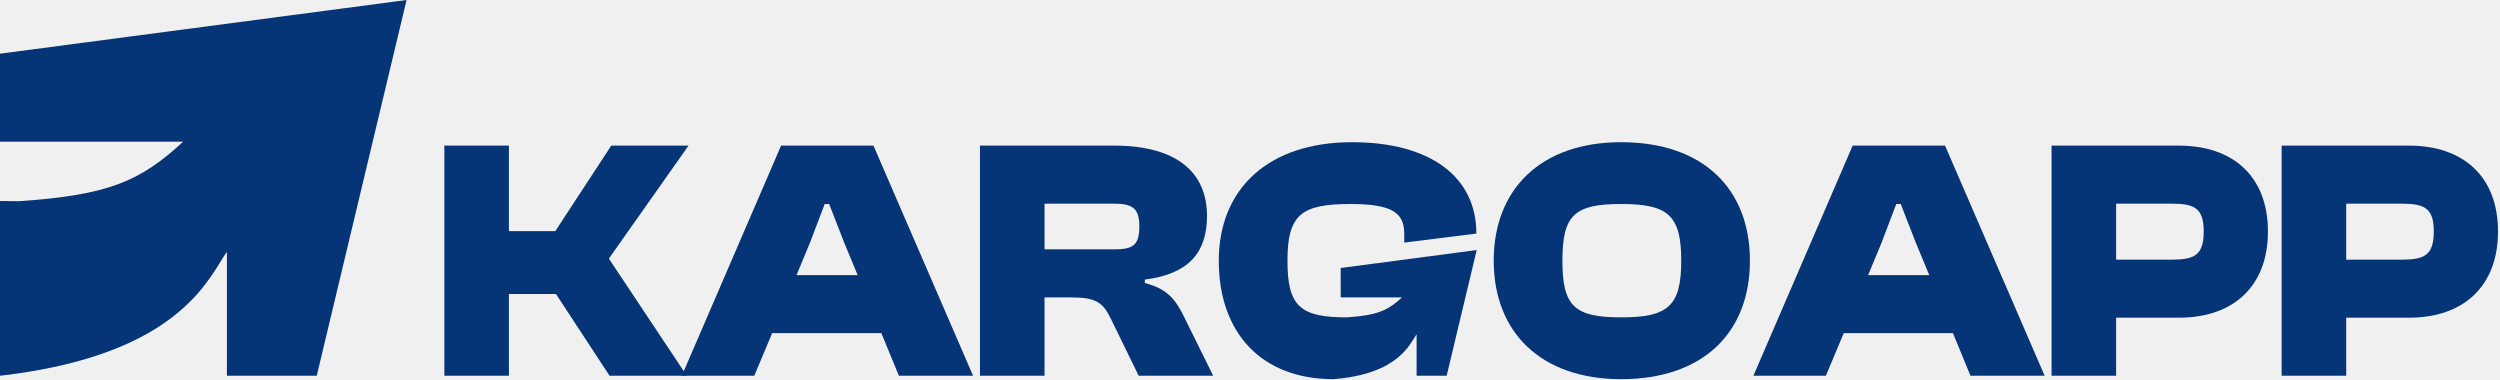
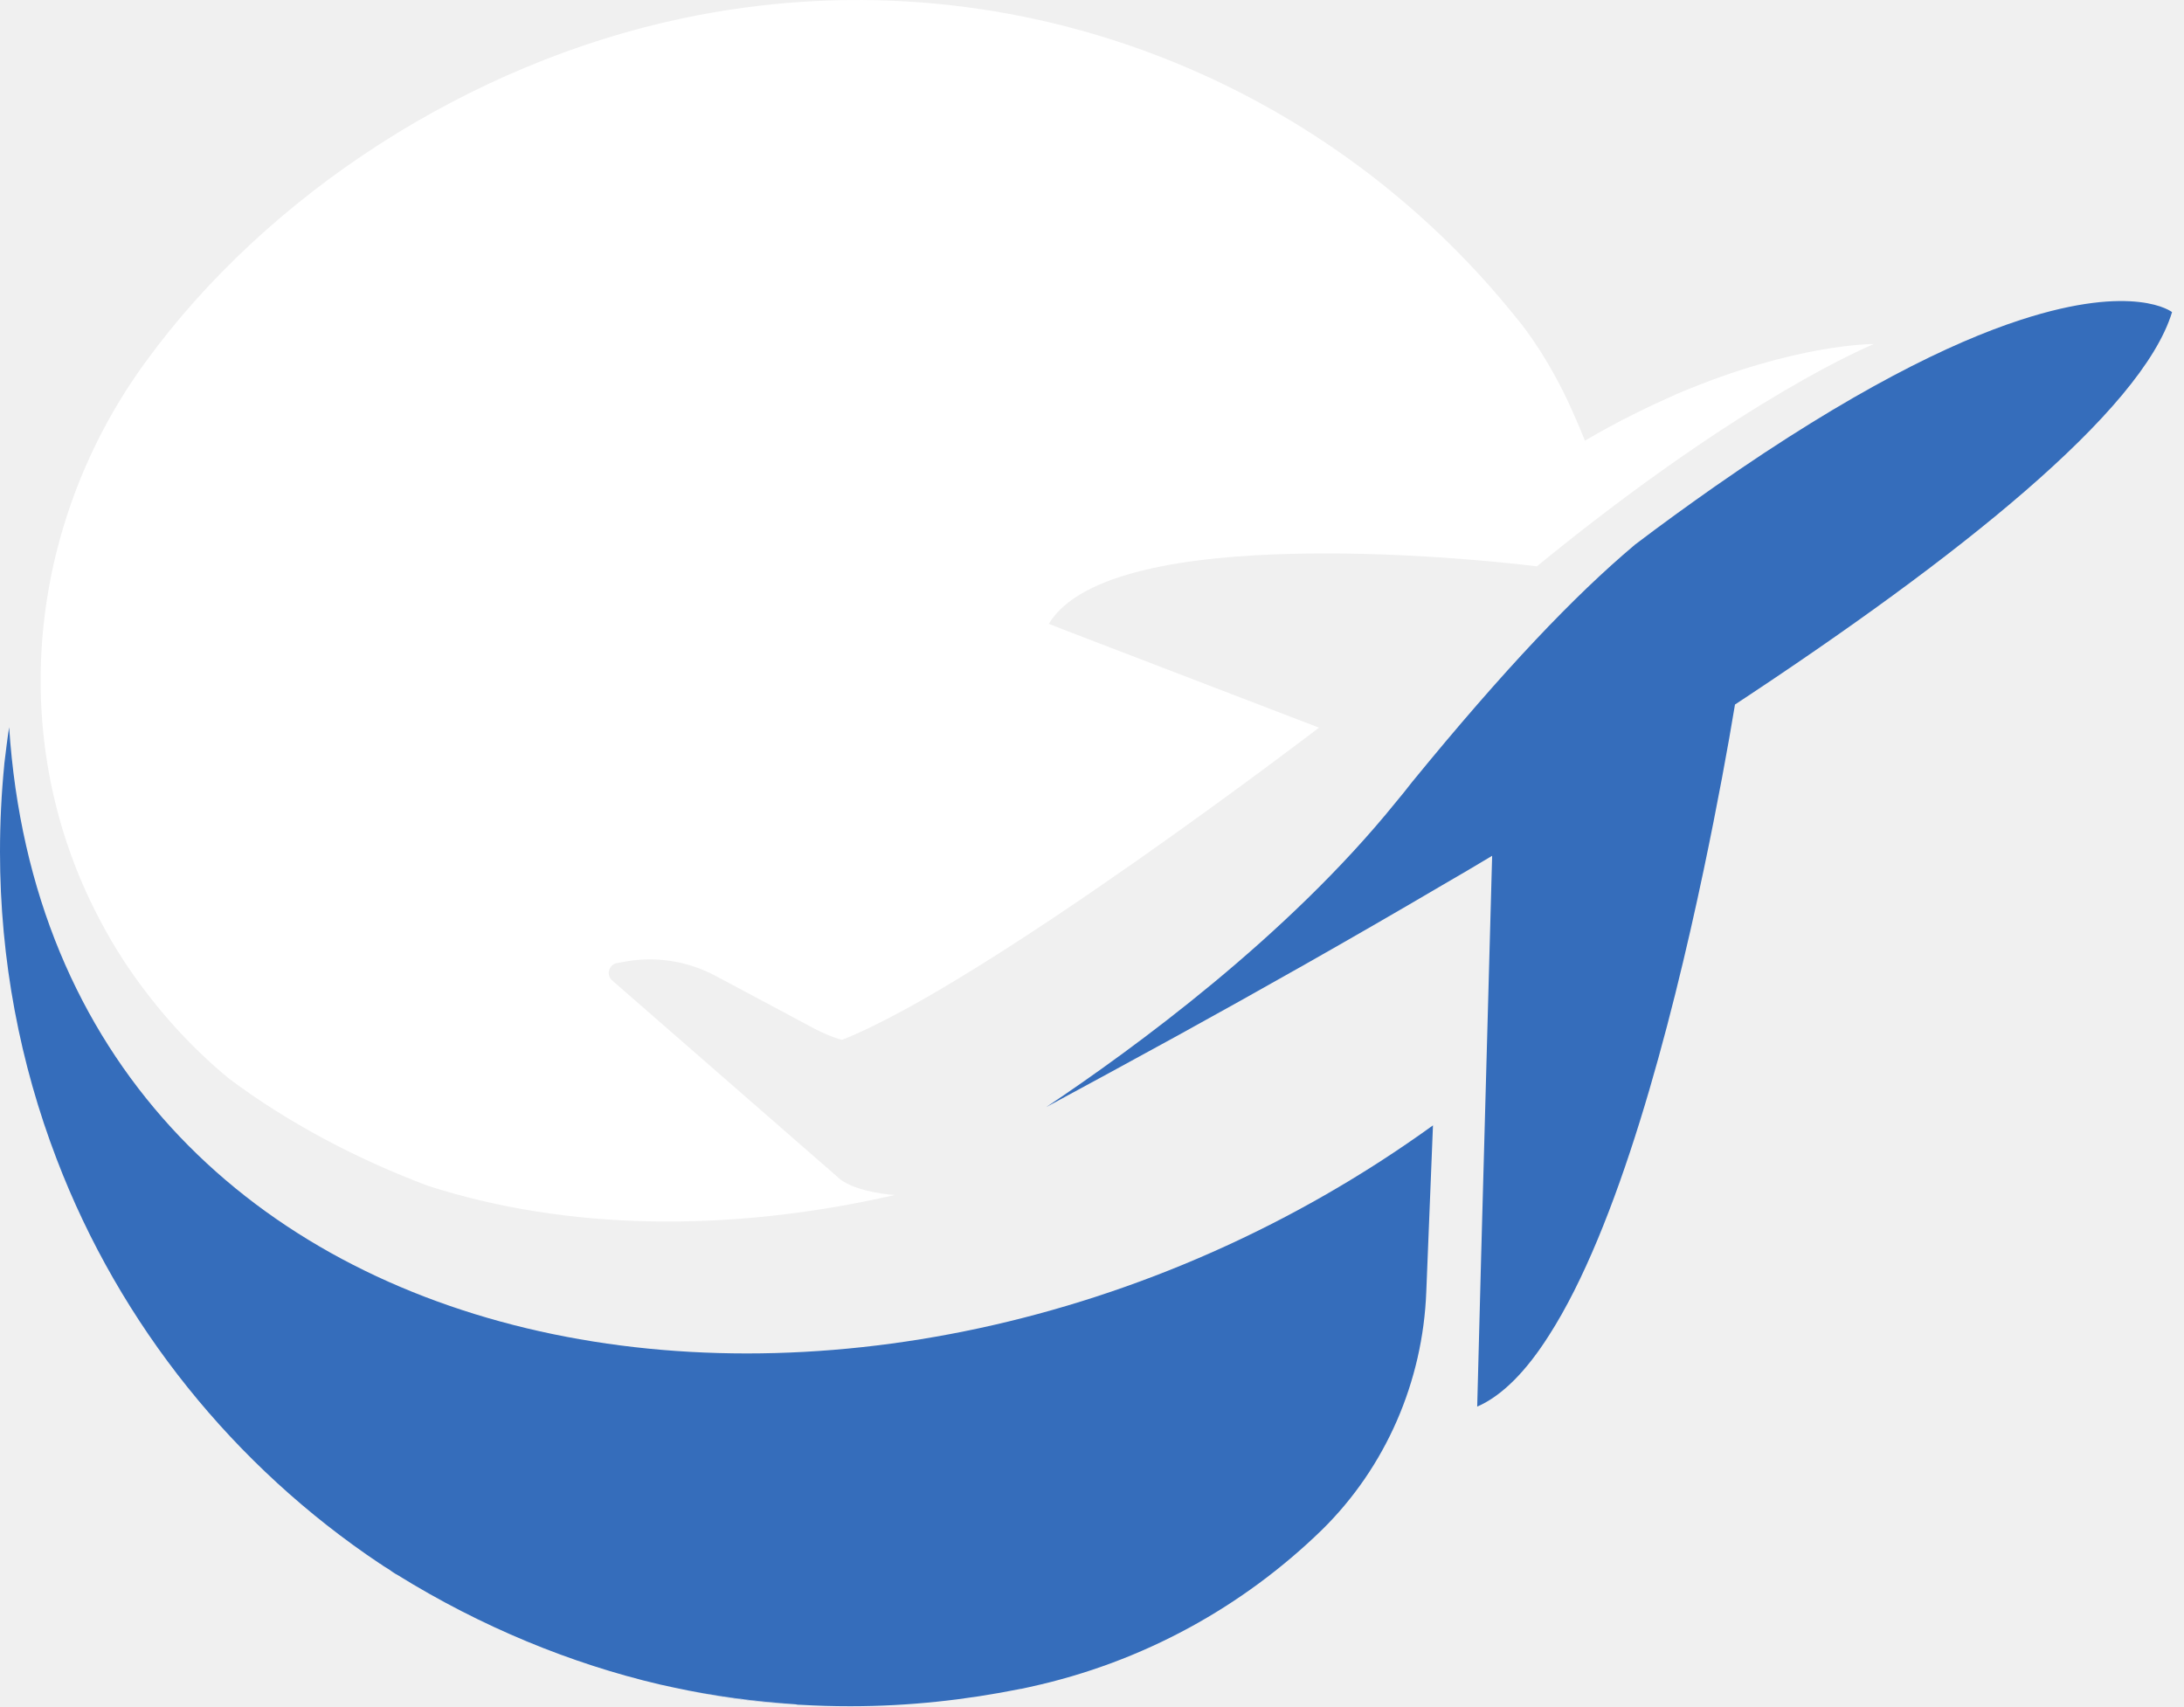
- <svg xmlns="http://www.w3.org/2000/svg" width="989" height="150" viewBox="0 0 989 150" fill="none">
-   <path d="M928.16 148.64H902.617V57.61H953.023C974.626 57.61 988.213 69.974 988.213 91.576C988.213 113.179 974.626 125.679 953.023 125.679H928.16V148.64ZM950.17 80.571H928.16V102.717H950.17C959.137 102.717 962.806 100.951 962.806 91.576C962.806 82.337 959.137 80.571 950.17 80.571Z" fill="#053576" />
-   <path d="M837.141 148.64H811.598V57.61H862.004C883.607 57.61 897.194 69.974 897.194 91.576C897.194 113.179 883.607 125.679 862.004 125.679H837.141V148.64ZM859.151 80.571H837.141V102.717H859.151C868.118 102.717 871.787 100.951 871.787 91.576C871.787 82.337 868.118 80.571 859.151 80.571Z" fill="#053576" />
-   <path d="M722.316 148.64H693.648L732.913 57.61H769.462L808.863 148.64H779.516L772.586 131.793H729.381L722.316 148.64ZM744.326 96.06L739.027 108.831H763.212L757.913 96.06L751.935 80.707H750.168L744.326 96.06Z" fill="#053576" />
-   <path d="M641.321 149.999C609.664 149.999 590.915 131.521 590.915 103.125C590.915 74.729 609.664 56.251 641.321 56.251C673.793 56.251 692.271 74.729 692.271 103.125C692.271 131.521 673.793 149.999 641.321 149.999ZM641.321 125.543C659.799 125.543 665.098 121.195 665.098 103.125C665.098 85.055 659.799 80.707 641.321 80.707C622.843 80.707 618.088 85.055 618.088 103.125C618.088 121.195 622.843 125.543 641.321 125.543Z" fill="#053576" />
-   <path d="M413.221 148.64H387.678V57.61H440.802C464.85 57.61 477.486 67.664 477.486 85.462C477.486 99.864 470.285 108.424 452.894 110.598V111.956C462.269 114.402 465.258 118.885 468.655 125.815L479.932 148.64H450.449L439.579 126.358C436.318 119.565 433.601 117.663 423.683 117.663H413.221V148.64ZM413.221 80.571V98.641H440.53C448.003 98.641 450.72 97.283 450.72 89.538C450.72 82.337 448.003 80.571 440.53 80.571H413.221Z" fill="#053576" />
-   <path d="M298.396 148.64H269.728L308.994 57.61H345.542L384.943 148.64H355.596L348.667 131.793H305.461L298.396 148.64ZM320.407 96.06L315.108 108.831H339.292L333.993 96.06L328.015 80.707H326.249L320.407 96.06Z" fill="#053576" />
-   <path d="M201.327 148.64H175.784V57.61H201.327V91.44H219.669L241.815 57.61H272.385L240.864 102.31L271.706 148.64H241.136L219.941 116.304H201.327V148.64Z" fill="#053576" />
-   <path d="M527.529 150C498.861 150 482.149 131.522 482.149 103.126C482.149 74.729 501.714 56.251 534.866 56.251C565.708 56.251 584.051 69.838 584.051 92.392L555.518 95.975V92.392C555.518 83.968 550.355 80.707 534.187 80.707C514.622 80.707 509.323 85.055 509.323 103.126C509.323 121.196 514.35 125.544 532.828 125.544C544.628 124.746 548.907 122.962 554.614 117.663H544.377H530.383L530.361 106.021L584.187 98.914L572.298 148.641H560.41V132.235C557.824 135.802 553.544 147.928 527.529 150Z" fill="#053576" />
-   <path d="M0 148.645C61.964 141.527 78.682 117.474 86.868 104.113C87.955 102.337 88.892 100.808 89.765 99.604V148.645H125.302L160.839 0L0 21.239V50.743L0.01 56.046H72.441C55.383 71.886 42.59 77.216 7.32 79.602C4.797 79.602 2.358 79.575 0 79.518V148.645Z" fill="#053576" />
+ <svg xmlns="http://www.w3.org/2000/svg" width="32" height="25" viewBox="0 0 32 25" fill="none">
+   <path d="M11.654 24.972C11.069 24.943 10.47 24.858 9.857 24.724C10.442 24.851 11.041 24.936 11.654 24.972Z" fill="#356DBB" />
+   <path d="M20.996 16.489L20.898 18.925C20.848 20.242 20.306 21.495 19.369 22.416C18.213 23.541 16.748 24.356 15.092 24.717C15.05 24.724 15.007 24.738 14.965 24.745H14.958C14.148 24.908 13.316 25 12.457 25C12.21 25 11.971 24.993 11.731 24.979C11.71 24.979 11.682 24.979 11.661 24.972C11.048 24.929 10.449 24.851 9.864 24.724C9.801 24.71 9.737 24.695 9.667 24.681C8.37 24.377 7.053 23.839 5.82 23.074C5.777 23.053 5.742 23.025 5.7 22.996C5.658 22.968 5.615 22.947 5.58 22.918C5.58 22.918 5.573 22.911 5.566 22.911C3.438 21.488 1.761 19.421 0.831 16.985C0.296 15.59 0 14.068 0 12.482C0 12.05 0.021 11.625 0.063 11.2V11.193C0.085 11.016 0.106 10.832 0.134 10.655C0.775 20.405 12.753 22.444 20.996 16.489Z" fill="#356DBB" />
+   <path d="M31.825 4.573C31.382 6.032 28.669 8.184 25.421 10.323C25.322 10.924 25.167 11.774 24.963 12.744C24.477 15.052 23.709 17.991 22.694 19.569C22.37 20.079 22.018 20.447 21.644 20.61L21.701 18.437L21.856 12.787L21.863 12.539C21.616 12.687 21.377 12.829 21.13 12.971C19.77 13.771 18.439 14.521 17.255 15.173C16.557 15.555 15.909 15.909 15.331 16.22C16.621 15.357 18.861 13.721 20.447 11.76C20.531 11.661 20.609 11.562 20.686 11.463C22.046 9.799 23.068 8.729 23.941 7.993C23.941 7.993 23.948 7.993 23.948 7.986C24.357 7.675 24.752 7.391 25.125 7.129C27.133 5.727 28.584 5.019 29.606 4.687C31.283 4.141 31.825 4.573 31.825 4.573Z" fill="#356DBB" />
+   <path d="M27.457 5.041C27.457 5.041 25.583 5.791 22.518 8.298C22.518 8.298 20.757 8.071 18.96 8.114C17.403 8.149 15.825 8.383 15.367 9.14L15.564 9.218L19.326 10.662C19.326 10.662 14.422 14.415 12.337 15.236C12.203 15.201 12.076 15.144 11.95 15.081L10.491 14.302C10.068 14.075 9.589 14.004 9.124 14.096L9.04 14.111C8.92 14.132 8.878 14.287 8.969 14.365L12.274 17.247L12.281 17.254C12.464 17.424 12.887 17.495 13.112 17.509C10.667 18.068 8.293 18.026 6.271 17.375C5.235 16.985 4.234 16.461 3.354 15.803C2.839 15.378 2.381 14.882 1.987 14.33C1.726 13.969 1.508 13.587 1.318 13.19C0.099 10.627 0.458 7.604 2.128 5.31C3.924 2.839 6.877 0.927 9.998 0.269C14.733 -0.73 19.397 1.125 22.229 4.672C22.229 4.672 22.588 5.083 22.948 5.827C23.039 6.018 23.131 6.23 23.223 6.457C23.702 6.173 24.16 5.954 24.575 5.77C26.323 5.027 27.457 5.041 27.457 5.041Z" fill="white" />
</svg>
